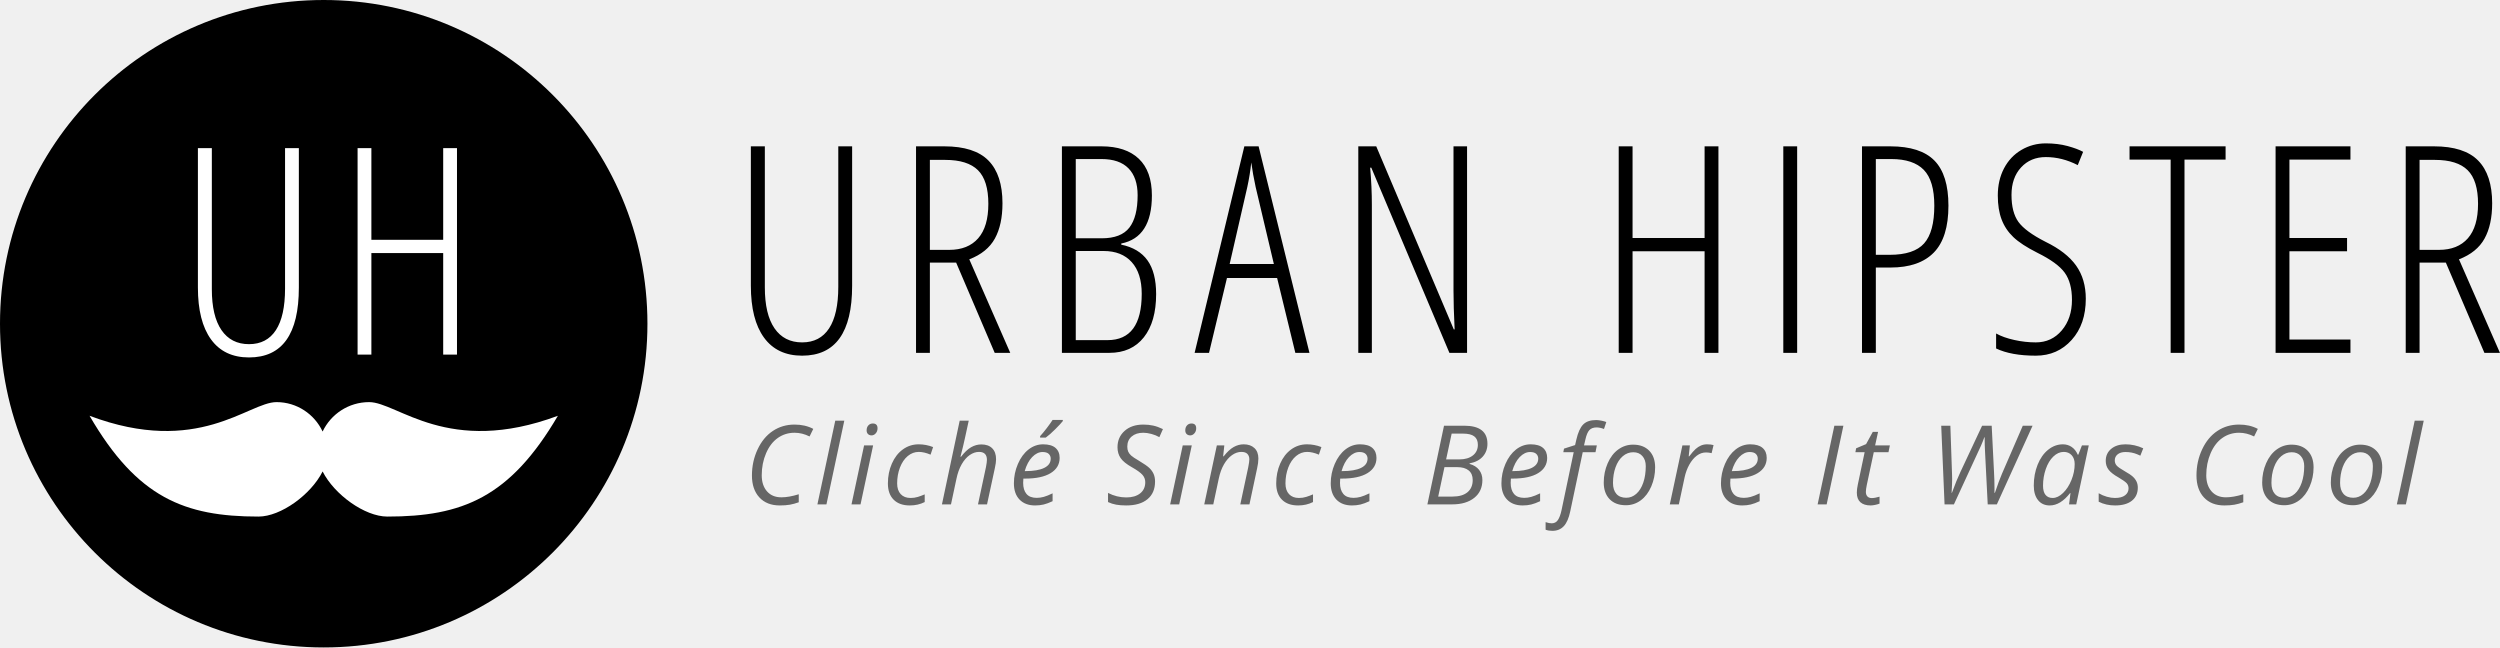
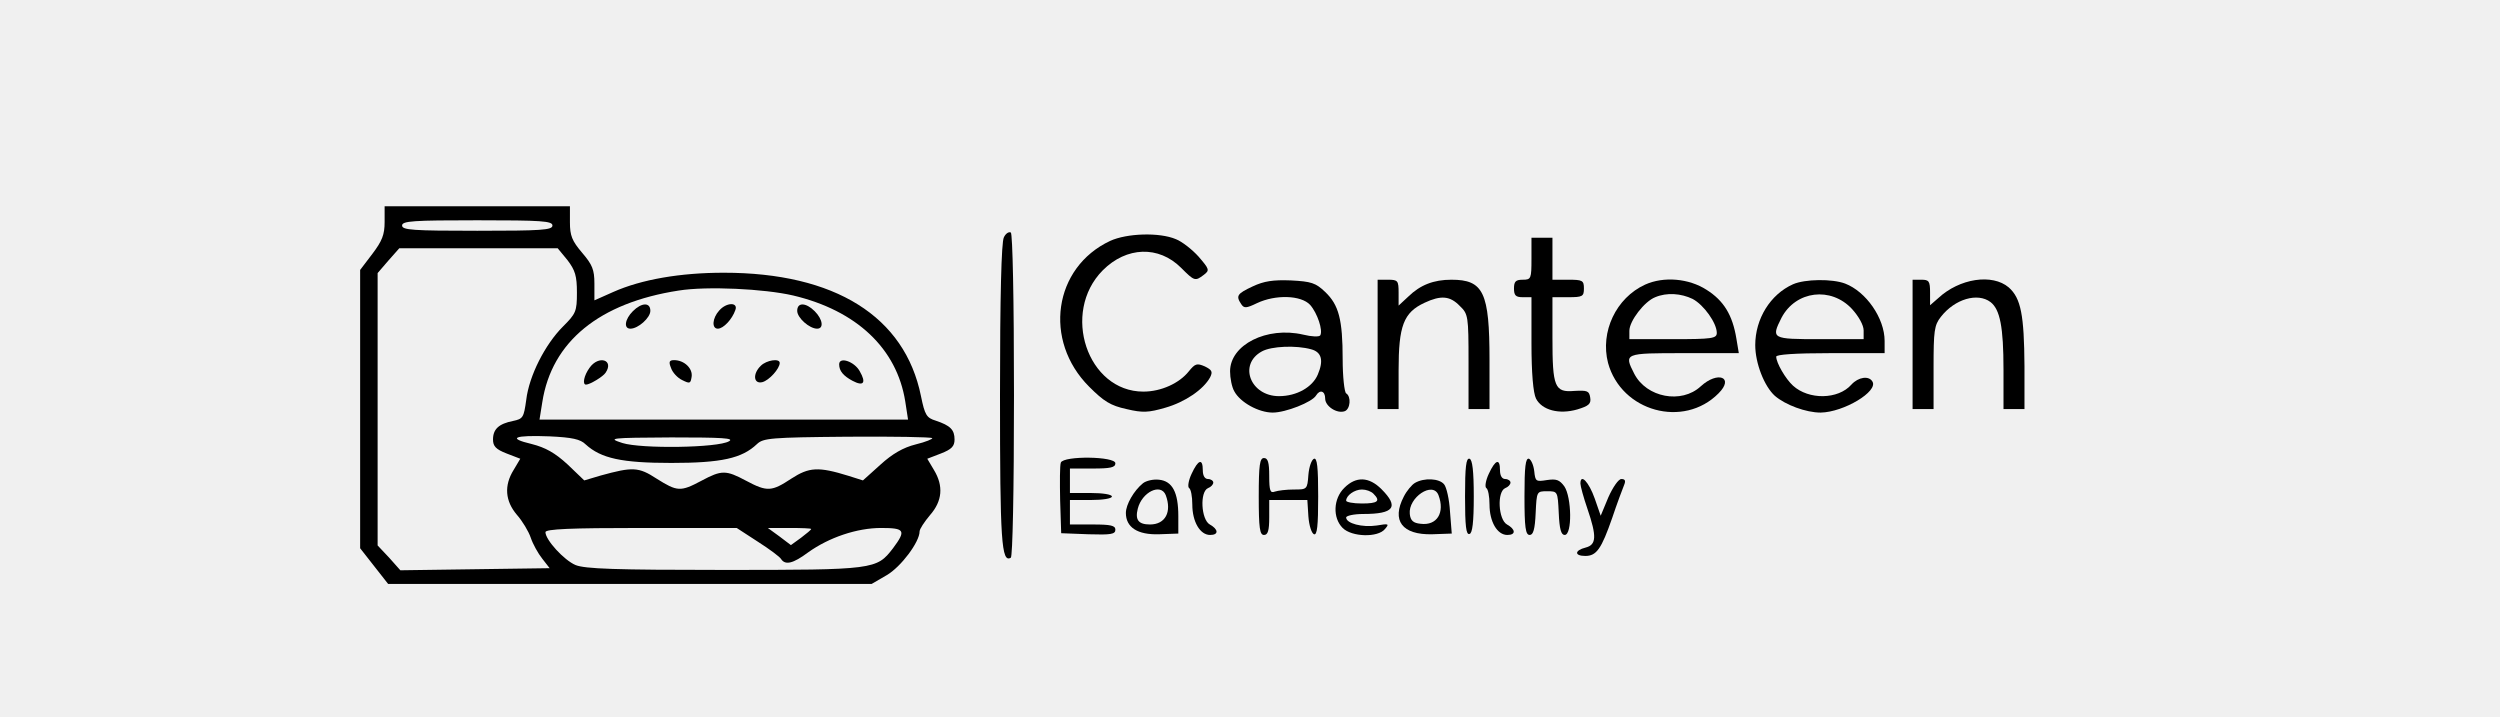
- <svg xmlns="http://www.w3.org/2000/svg" preserveAspectRatio="xMidYMid" width="362.969" height="94" viewBox="0 0 362.969 94">
-   <defs>
-     <style>
-       .cls-1, .cls-3 {
-         fill: #000;
-       }
- 
-       .cls-2 {
-         fill: #fff;
-       }
- 
-       .cls-2, .cls-3, .cls-4 {
-         fill-rule: evenodd;
-       }
- 
-       .cls-4 {
-         fill: #666;
-       }
-     </style>
-   </defs>
-   <g>
-     <circle fill="#000000" cx="47" cy="47" r="47" class="cls-1" />
-     <path fill="#ffffff" d="M64.346,51.486 L64.346,36.741 L53.920,36.741 L53.920,51.486 L51.917,51.486 L51.917,21.503 L53.920,21.503 L53.920,34.813 L64.346,34.813 L64.346,21.503 L66.349,21.503 L66.349,51.486 L64.346,51.486 ZM36.153,51.896 C33.741,51.896 31.901,51.021 30.634,49.271 C29.366,47.521 28.733,45.012 28.733,41.744 L28.733,21.503 L30.756,21.503 L30.756,41.991 C30.756,44.588 31.223,46.567 32.157,47.928 C33.090,49.288 34.422,49.968 36.153,49.968 C37.870,49.968 39.171,49.288 40.057,47.928 C40.943,46.567 41.386,44.561 41.386,41.909 L41.386,21.503 L43.390,21.503 L43.390,41.744 C43.390,48.512 40.977,51.896 36.153,51.896 Z" class="cls-2" />
-     <path fill="#ffffff" d="M56.236,75.000 C52.967,75.000 48.544,71.815 46.840,68.451 C45.152,71.815 40.770,75.000 37.532,75.000 C26.789,75.000 19.910,72.259 13.000,60.365 C28.795,66.312 36.058,58.382 40.147,58.382 C43.108,58.382 45.655,60.131 46.840,62.652 C48.036,60.131 50.607,58.382 53.596,58.382 C57.723,58.382 65.056,66.312 81.000,60.365 C74.024,72.259 67.081,75.000 56.236,75.000 Z" class="cls-2" />
-     <path fill="#000000" d="M357.013,37.652 L362.960,51.229 L360.704,51.229 L355.106,38.124 L351.291,38.124 L351.291,51.229 L349.281,51.229 L349.281,21.246 L353.383,21.246 C356.308,21.246 358.448,21.937 359.802,23.317 C361.155,24.699 361.832,26.763 361.832,29.511 C361.832,31.589 361.463,33.298 360.725,34.638 C359.986,35.978 358.749,36.983 357.013,37.652 ZM358.274,24.712 C357.269,23.714 355.687,23.215 353.527,23.215 L351.291,23.215 L351.291,36.278 L354.101,36.278 C355.919,36.278 357.320,35.718 358.305,34.597 C359.289,33.476 359.781,31.808 359.781,29.593 C359.781,27.337 359.279,25.710 358.274,24.712 ZM330.387,21.246 L341.256,21.246 L341.256,23.174 L332.397,23.174 L332.397,34.556 L340.764,34.556 L340.764,36.484 L332.397,36.484 L332.397,49.301 L341.256,49.301 L341.256,51.229 L330.387,51.229 L330.387,21.246 ZM317.161,51.229 L315.151,51.229 L315.151,23.174 L309.183,23.174 L309.183,21.246 L323.128,21.246 L323.128,23.174 L317.161,23.174 L317.161,51.229 ZM296.988,35.109 C299.011,36.094 300.491,37.246 301.428,38.565 C302.364,39.885 302.832,41.487 302.832,43.374 C302.832,45.835 302.149,47.828 300.782,49.352 C299.414,50.877 297.678,51.639 295.573,51.639 C293.180,51.639 291.259,51.290 289.810,50.593 L289.810,48.419 C290.521,48.816 291.403,49.130 292.456,49.362 C293.508,49.595 294.547,49.711 295.573,49.711 C297.104,49.711 298.362,49.130 299.346,47.968 C300.331,46.806 300.823,45.329 300.823,43.538 C300.823,41.884 300.474,40.572 299.777,39.601 C299.080,38.630 297.747,37.660 295.778,36.689 C294.233,35.909 293.077,35.154 292.312,34.422 C291.546,33.691 290.979,32.840 290.610,31.869 C290.241,30.899 290.056,29.736 290.056,28.383 C290.056,26.906 290.357,25.594 290.958,24.445 C291.560,23.297 292.401,22.405 293.481,21.769 C294.561,21.133 295.743,20.816 297.029,20.816 C298.191,20.816 299.247,20.946 300.197,21.205 C301.147,21.465 301.896,21.745 302.443,22.046 L301.664,23.974 C300.146,23.194 298.601,22.805 297.029,22.805 C295.552,22.805 294.352,23.307 293.430,24.312 C292.507,25.317 292.045,26.647 292.045,28.301 C292.045,29.983 292.380,31.288 293.050,32.218 C293.720,33.148 295.032,34.112 296.988,35.109 ZM274.480,38.842 L272.348,38.842 L272.348,51.229 L270.338,51.229 L270.338,21.246 L274.439,21.246 C277.365,21.246 279.505,21.937 280.858,23.317 C282.212,24.699 282.889,26.879 282.889,29.859 C282.889,32.949 282.181,35.219 280.766,36.668 C279.351,38.117 277.256,38.842 274.480,38.842 ZM279.310,24.661 C278.291,23.615 276.716,23.092 274.583,23.092 L272.348,23.092 L272.348,36.996 L274.357,36.996 C276.709,36.996 278.377,36.442 279.361,35.335 C280.346,34.228 280.838,32.402 280.838,29.859 C280.838,27.440 280.328,25.707 279.310,24.661 ZM258.914,21.246 L260.924,21.246 L260.924,51.229 L258.914,51.229 L258.914,21.246 ZM247.486,36.484 L237.027,36.484 L237.027,51.229 L235.017,51.229 L235.017,21.246 L237.027,21.246 L237.027,34.556 L247.486,34.556 L247.486,21.246 L249.495,21.246 L249.495,51.229 L247.486,51.229 L247.486,36.484 ZM199.094,24.343 L198.930,24.343 C199.094,26.202 199.177,27.993 199.177,29.716 L199.177,51.229 L197.208,51.229 L197.208,21.246 L199.812,21.246 L211.071,47.824 L211.194,47.824 C211.084,45.582 211.030,43.709 211.030,42.205 L211.030,21.246 L212.999,21.246 L212.999,51.229 L210.435,51.229 L199.094,24.343 ZM185.421,40.359 L178.141,40.359 L175.536,51.229 L173.444,51.229 L180.663,21.246 L182.734,21.246 L190.117,51.229 L188.066,51.229 L185.421,40.359 ZM182.304,27.152 C182.030,25.895 181.818,24.705 181.668,23.584 C181.545,24.774 181.353,25.963 181.094,27.152 L178.530,38.329 L184.949,38.329 L182.304,27.152 ZM166.605,37.806 C167.438,38.975 167.856,40.606 167.856,42.697 C167.856,45.377 167.261,47.469 166.071,48.973 C164.882,50.477 163.214,51.229 161.068,51.229 L154.177,51.229 L154.177,21.246 L159.919,21.246 C162.270,21.246 164.079,21.848 165.343,23.051 C166.608,24.254 167.240,26.032 167.240,28.383 C167.240,32.443 165.757,34.768 162.790,35.356 L162.790,35.520 C164.499,35.875 165.771,36.637 166.605,37.806 ZM163.969,33.048 C164.769,32.016 165.169,30.447 165.169,28.342 C165.169,26.647 164.728,25.348 163.846,24.445 C162.965,23.543 161.655,23.092 159.919,23.092 L156.187,23.092 L156.187,34.597 L159.960,34.597 C161.833,34.597 163.170,34.081 163.969,33.048 ZM160.227,36.442 L156.187,36.442 L156.187,49.383 L160.801,49.383 C164.109,49.383 165.764,47.141 165.764,42.656 C165.764,40.660 165.278,39.126 164.308,38.052 C163.337,36.979 161.977,36.442 160.227,36.442 ZM144.419,51.229 L138.820,38.124 L135.006,38.124 L135.006,51.229 L132.996,51.229 L132.996,21.246 L137.098,21.246 C140.023,21.246 142.163,21.937 143.517,23.317 C144.870,24.699 145.547,26.763 145.547,29.511 C145.547,31.589 145.178,33.298 144.440,34.638 C143.701,35.978 142.464,36.983 140.728,37.652 L146.675,51.229 L144.419,51.229 ZM142.020,34.597 C143.004,33.476 143.496,31.808 143.496,29.593 C143.496,27.337 142.994,25.710 141.989,24.712 C140.984,23.714 139.401,23.215 137.241,23.215 L135.006,23.215 L135.006,36.278 L137.815,36.278 C139.634,36.278 141.035,35.718 142.020,34.597 ZM116.459,51.639 C114.039,51.639 112.193,50.764 110.922,49.014 C109.650,47.264 109.015,44.755 109.015,41.487 L109.015,21.246 L111.045,21.246 L111.045,41.734 C111.045,44.331 111.513,46.310 112.450,47.671 C113.386,49.031 114.723,49.711 116.459,49.711 C118.182,49.711 119.487,49.031 120.376,47.671 C121.265,46.310 121.709,44.304 121.709,41.651 L121.709,21.246 L123.719,21.246 L123.719,41.487 C123.719,48.255 121.299,51.639 116.459,51.639 Z" class="cls-3" />
-     <path fill="#666666" d="M349.305,73.229 L347.992,73.229 L350.586,61.072 L351.898,61.072 L349.305,73.229 ZM343.783,72.643 C343.142,73.117 342.418,73.354 341.611,73.354 C340.611,73.354 339.827,73.059 339.259,72.471 C338.692,71.882 338.408,71.078 338.408,70.057 C338.408,69.067 338.598,68.136 338.978,67.264 C339.358,66.391 339.871,65.722 340.517,65.256 C341.163,64.790 341.879,64.557 342.666,64.557 C343.655,64.557 344.436,64.850 345.009,65.436 C345.582,66.022 345.869,66.828 345.869,67.854 C345.869,68.833 345.681,69.757 345.306,70.627 C344.931,71.497 344.423,72.169 343.783,72.643 ZM344.021,66.217 C343.696,65.845 343.254,65.658 342.697,65.658 C342.129,65.658 341.620,65.851 341.170,66.236 C340.719,66.622 340.370,67.157 340.123,67.842 C339.875,68.527 339.752,69.289 339.752,70.127 C339.752,70.809 339.917,71.337 340.248,71.709 C340.578,72.082 341.054,72.268 341.673,72.268 C342.215,72.268 342.702,72.078 343.134,71.697 C343.567,71.317 343.904,70.777 344.146,70.076 C344.388,69.376 344.509,68.575 344.509,67.674 C344.509,67.075 344.347,66.589 344.021,66.217 ZM333.816,72.643 C333.175,73.117 332.451,73.354 331.644,73.354 C330.644,73.354 329.860,73.059 329.292,72.471 C328.725,71.882 328.441,71.078 328.441,70.057 C328.441,69.067 328.631,68.136 329.011,67.264 C329.391,66.391 329.904,65.722 330.550,65.256 C331.196,64.790 331.912,64.557 332.699,64.557 C333.688,64.557 334.469,64.850 335.042,65.436 C335.615,66.022 335.902,66.828 335.902,67.854 C335.902,68.833 335.714,69.757 335.339,70.627 C334.964,71.497 334.457,72.169 333.816,72.643 ZM334.054,66.217 C333.729,65.845 333.287,65.658 332.730,65.658 C332.162,65.658 331.653,65.851 331.203,66.236 C330.752,66.622 330.403,67.157 330.156,67.842 C329.908,68.527 329.785,69.289 329.785,70.127 C329.785,70.809 329.950,71.337 330.281,71.709 C330.611,72.082 331.087,72.268 331.707,72.268 C332.248,72.268 332.735,72.078 333.167,71.697 C333.600,71.317 333.937,70.777 334.179,70.076 C334.421,69.376 334.542,68.575 334.542,67.674 C334.542,67.075 334.380,66.589 334.054,66.217 ZM325.088,62.830 C324.182,62.830 323.371,63.083 322.654,63.588 C321.938,64.093 321.371,64.834 320.951,65.811 C320.532,66.787 320.322,67.851 320.322,69.002 C320.322,69.976 320.576,70.753 321.084,71.334 C321.592,71.915 322.291,72.205 323.182,72.205 C323.906,72.205 324.744,72.057 325.697,71.760 L325.697,72.924 C325.249,73.085 324.822,73.203 324.416,73.275 C324.010,73.348 323.520,73.385 322.947,73.385 C321.687,73.385 320.697,72.996 319.979,72.217 C319.260,71.438 318.901,70.377 318.901,69.033 C318.901,67.674 319.175,66.410 319.725,65.240 C320.274,64.071 321.013,63.179 321.940,62.565 C322.867,61.950 323.916,61.643 325.088,61.643 C326.114,61.643 327.020,61.851 327.807,62.268 L327.268,63.369 C326.549,63.010 325.822,62.830 325.088,62.830 ZM310.313,65.963 C309.787,65.739 309.214,65.627 308.594,65.627 C308.110,65.627 307.729,65.740 307.453,65.967 C307.177,66.193 307.039,66.486 307.039,66.846 C307.039,67.138 307.132,67.388 307.317,67.596 C307.502,67.804 307.883,68.072 308.461,68.400 C309.018,68.713 309.418,68.981 309.660,69.205 C309.903,69.429 310.084,69.670 310.203,69.928 C310.323,70.186 310.383,70.476 310.383,70.799 C310.383,71.611 310.095,72.246 309.520,72.701 C308.944,73.157 308.133,73.385 307.086,73.385 C306.206,73.385 305.412,73.205 304.703,72.846 L304.703,71.611 C305.068,71.830 305.461,71.999 305.883,72.119 C306.305,72.239 306.696,72.299 307.055,72.299 C307.711,72.299 308.206,72.169 308.539,71.908 C308.873,71.648 309.039,71.315 309.039,70.908 C309.039,70.611 308.948,70.361 308.766,70.158 C308.584,69.955 308.190,69.677 307.586,69.322 C306.909,68.942 306.430,68.570 306.149,68.205 C305.867,67.841 305.727,67.408 305.727,66.908 C305.727,66.190 305.990,65.610 306.516,65.170 C307.042,64.730 307.735,64.510 308.594,64.510 C309.485,64.510 310.344,64.703 311.172,65.088 L310.750,66.158 L310.313,65.963 ZM300.404,73.229 L300.608,71.596 L300.545,71.596 C299.613,72.789 298.631,73.385 297.600,73.385 C296.876,73.385 296.308,73.127 295.897,72.611 C295.485,72.096 295.279,71.390 295.279,70.494 C295.279,69.411 295.464,68.406 295.834,67.479 C296.204,66.552 296.714,65.825 297.365,65.299 C298.016,64.773 298.730,64.510 299.506,64.510 C299.985,64.510 300.412,64.639 300.787,64.897 C301.162,65.154 301.454,65.525 301.662,66.010 L301.748,66.010 L302.272,64.666 L303.264,64.666 L301.444,73.229 L300.404,73.229 ZM300.779,66.088 C300.488,65.770 300.105,65.611 299.631,65.611 C299.089,65.611 298.585,65.835 298.119,66.283 C297.653,66.731 297.287,67.338 297.022,68.104 C296.756,68.869 296.623,69.677 296.623,70.525 C296.623,71.119 296.746,71.563 296.990,71.858 C297.235,72.152 297.579,72.299 298.022,72.299 C298.527,72.299 299.029,72.058 299.529,71.576 C300.029,71.095 300.436,70.467 300.748,69.693 C301.061,68.920 301.217,68.145 301.217,67.369 C301.217,66.833 301.071,66.406 300.779,66.088 ZM288.591,73.229 L288.208,65.690 C288.166,64.981 288.146,64.247 288.146,63.486 L288.099,63.486 C287.968,63.861 287.810,64.264 287.622,64.693 C287.435,65.123 286.122,67.968 283.685,73.229 L282.325,73.229 L281.841,61.807 L283.169,61.807 L283.411,68.846 L283.427,69.533 C283.427,70.044 283.401,70.716 283.349,71.549 L283.396,71.549 C283.859,70.283 284.265,69.286 284.614,68.557 L287.778,61.807 L289.169,61.807 L289.505,68.525 C289.552,69.322 289.575,70.114 289.575,70.900 L289.567,71.549 L289.638,71.549 C290.028,70.382 290.369,69.460 290.661,68.783 L293.685,61.807 L295.106,61.807 L289.919,73.229 L288.591,73.229 ZM274.183,65.658 L272.050,65.658 L271.042,70.377 C270.948,70.830 270.901,71.174 270.901,71.408 C270.901,71.700 270.977,71.924 271.128,72.080 C271.279,72.236 271.490,72.315 271.761,72.315 C272.047,72.315 272.422,72.247 272.886,72.111 L272.886,73.119 C272.709,73.192 272.490,73.255 272.230,73.307 C271.969,73.359 271.761,73.385 271.605,73.385 C270.953,73.385 270.455,73.230 270.108,72.920 C269.762,72.610 269.589,72.148 269.589,71.533 C269.589,71.190 269.636,70.799 269.730,70.361 L270.722,65.658 L269.378,65.658 L269.487,65.088 L270.933,64.479 L271.909,62.697 L272.675,62.697 L272.245,64.666 L274.386,64.666 L274.183,65.658 ZM263.896,73.229 L266.326,61.807 L267.639,61.807 L265.209,73.229 L263.896,73.229 ZM251.496,69.486 L251.238,69.486 L251.207,70.111 C251.207,70.794 251.367,71.326 251.687,71.709 C252.008,72.092 252.504,72.283 253.176,72.283 C253.504,72.283 253.841,72.236 254.187,72.143 C254.534,72.049 254.965,71.877 255.480,71.627 L255.480,72.768 C254.991,72.997 254.559,73.157 254.184,73.248 C253.809,73.339 253.395,73.385 252.941,73.385 C251.983,73.385 251.230,73.101 250.684,72.533 C250.137,71.966 249.863,71.179 249.863,70.174 C249.863,69.195 250.057,68.256 250.445,67.358 C250.833,66.459 251.348,65.760 251.988,65.260 C252.629,64.760 253.335,64.510 254.105,64.510 C254.902,64.510 255.501,64.683 255.902,65.029 C256.303,65.376 256.504,65.859 256.504,66.479 C256.504,67.416 256.072,68.152 255.207,68.686 C254.342,69.220 253.105,69.486 251.496,69.486 ZM254.922,65.900 C254.732,65.718 254.434,65.627 254.027,65.627 C253.491,65.627 252.987,65.872 252.516,66.361 C252.044,66.851 251.684,67.531 251.434,68.400 L251.527,68.400 C252.715,68.400 253.625,68.246 254.258,67.936 C254.891,67.626 255.207,67.177 255.207,66.588 C255.207,66.312 255.112,66.083 254.922,65.900 ZM247.685,65.690 C247.211,65.690 246.767,65.846 246.353,66.158 C245.939,66.471 245.577,66.904 245.267,67.459 C244.958,68.014 244.730,68.630 244.584,69.307 L243.748,73.229 L242.435,73.229 L244.264,64.666 L245.350,64.666 L245.178,66.252 L245.256,66.252 C245.631,65.757 245.941,65.402 246.185,65.186 C246.430,64.970 246.687,64.803 246.955,64.686 C247.223,64.568 247.521,64.510 247.850,64.510 C248.209,64.510 248.521,64.546 248.787,64.619 L248.506,65.791 C248.230,65.723 247.956,65.690 247.685,65.690 ZM238.219,72.643 C237.578,73.117 236.854,73.354 236.047,73.354 C235.047,73.354 234.263,73.059 233.695,72.471 C233.127,71.882 232.844,71.078 232.844,70.057 C232.844,69.067 233.034,68.136 233.414,67.264 C233.794,66.391 234.307,65.722 234.953,65.256 C235.599,64.790 236.315,64.557 237.101,64.557 C238.091,64.557 238.872,64.850 239.445,65.436 C240.018,66.022 240.305,66.828 240.305,67.854 C240.305,68.833 240.117,69.757 239.742,70.627 C239.367,71.497 238.859,72.169 238.219,72.643 ZM238.457,66.217 C238.131,65.845 237.690,65.658 237.133,65.658 C236.565,65.658 236.056,65.851 235.605,66.236 C235.155,66.622 234.806,67.157 234.558,67.842 C234.311,68.527 234.187,69.289 234.187,70.127 C234.187,70.809 234.353,71.337 234.683,71.709 C235.014,72.082 235.489,72.268 236.109,72.268 C236.651,72.268 237.138,72.078 237.570,71.697 C238.002,71.317 238.340,70.777 238.582,70.076 C238.824,69.376 238.945,68.575 238.945,67.674 C238.945,67.075 238.782,66.589 238.457,66.217 ZM231.809,62.057 C231.356,62.057 231.008,62.183 230.766,62.436 C230.524,62.688 230.327,63.150 230.176,63.822 L229.981,64.666 L231.840,64.666 L231.645,65.658 L229.793,65.658 L227.981,74.236 C227.778,75.221 227.465,75.940 227.043,76.393 C226.621,76.846 226.067,77.072 225.379,77.072 C225.020,77.072 224.694,77.018 224.403,76.908 L224.403,75.807 C224.736,75.921 225.028,75.979 225.278,75.979 C225.674,75.979 225.978,75.817 226.192,75.494 C226.405,75.171 226.577,74.710 226.707,74.111 L228.481,65.658 L226.973,65.658 L227.075,65.135 L228.684,64.619 L228.864,63.838 C229.103,62.796 229.435,62.061 229.860,61.631 C230.284,61.201 230.913,60.986 231.746,60.986 C231.955,60.986 232.210,61.016 232.512,61.076 C232.814,61.136 233.048,61.203 233.215,61.275 L232.879,62.283 C232.483,62.132 232.127,62.057 231.809,62.057 ZM219.621,69.486 L219.363,69.486 L219.332,70.111 C219.332,70.794 219.492,71.326 219.813,71.709 C220.133,72.092 220.629,72.283 221.301,72.283 C221.629,72.283 221.966,72.236 222.313,72.143 C222.659,72.049 223.090,71.877 223.606,71.627 L223.606,72.768 C223.116,72.997 222.684,73.157 222.309,73.248 C221.934,73.339 221.520,73.385 221.066,73.385 C220.108,73.385 219.356,73.101 218.809,72.533 C218.262,71.966 217.988,71.179 217.988,70.174 C217.988,69.195 218.182,68.256 218.570,67.358 C218.958,66.459 219.473,65.760 220.113,65.260 C220.754,64.760 221.460,64.510 222.231,64.510 C223.027,64.510 223.626,64.683 224.027,65.029 C224.428,65.376 224.629,65.859 224.629,66.479 C224.629,67.416 224.197,68.152 223.332,68.686 C222.467,69.220 221.231,69.486 219.621,69.486 ZM223.047,65.900 C222.857,65.718 222.559,65.627 222.152,65.627 C221.616,65.627 221.112,65.872 220.641,66.361 C220.169,66.851 219.809,67.531 219.559,68.400 L219.652,68.400 C220.840,68.400 221.750,68.246 222.383,67.936 C223.016,67.626 223.332,67.177 223.332,66.588 C223.332,66.312 223.237,66.083 223.047,65.900 ZM213.364,67.275 L213.364,67.354 C213.963,67.520 214.423,67.808 214.743,68.217 C215.064,68.626 215.224,69.117 215.224,69.690 C215.224,70.794 214.828,71.660 214.036,72.287 C213.245,72.915 212.185,73.229 210.857,73.229 L207.239,73.229 L209.654,61.807 L212.583,61.807 C214.833,61.807 215.958,62.682 215.958,64.432 C215.958,65.166 215.732,65.786 215.279,66.291 C214.825,66.796 214.187,67.124 213.364,67.275 ZM208.810,72.096 L210.888,72.096 C211.831,72.096 212.555,71.886 213.060,71.467 C213.565,71.048 213.818,70.455 213.818,69.690 C213.818,69.085 213.624,68.623 213.236,68.303 C212.848,67.983 212.289,67.822 211.560,67.822 L209.716,67.822 L208.810,72.096 ZM214.048,63.358 C213.702,63.089 213.156,62.955 212.411,62.955 L210.763,62.955 L209.958,66.697 L211.896,66.697 C212.708,66.697 213.357,66.507 213.841,66.127 C214.325,65.747 214.568,65.229 214.568,64.572 C214.568,64.031 214.394,63.626 214.048,63.358 ZM194.839,69.486 L194.581,69.486 L194.550,70.111 C194.550,70.794 194.710,71.326 195.031,71.709 C195.351,72.092 195.847,72.283 196.519,72.283 C196.847,72.283 197.184,72.236 197.531,72.143 C197.877,72.049 198.308,71.877 198.824,71.627 L198.824,72.768 C198.334,72.997 197.902,73.157 197.527,73.248 C197.152,73.339 196.738,73.385 196.284,73.385 C195.326,73.385 194.574,73.101 194.027,72.533 C193.480,71.966 193.206,71.179 193.206,70.174 C193.206,69.195 193.400,68.256 193.788,67.358 C194.176,66.459 194.691,65.760 195.331,65.260 C195.972,64.760 196.678,64.510 197.449,64.510 C198.245,64.510 198.844,64.683 199.245,65.029 C199.646,65.376 199.847,65.859 199.847,66.479 C199.847,67.416 199.415,68.152 198.550,68.686 C197.685,69.220 196.449,69.486 194.839,69.486 ZM198.265,65.900 C198.075,65.718 197.777,65.627 197.370,65.627 C196.834,65.627 196.330,65.872 195.859,66.361 C195.387,66.851 195.027,67.531 194.777,68.400 L194.870,68.400 C196.058,68.400 196.968,68.246 197.601,67.936 C198.234,67.626 198.550,67.177 198.550,66.588 C198.550,66.312 198.455,66.083 198.265,65.900 ZM189.774,65.611 C189.191,65.611 188.658,65.811 188.176,66.209 C187.695,66.608 187.317,67.162 187.044,67.873 C186.770,68.584 186.633,69.356 186.633,70.190 C186.633,70.856 186.806,71.374 187.153,71.744 C187.499,72.114 187.977,72.299 188.587,72.299 C188.962,72.299 189.316,72.247 189.649,72.143 C189.982,72.039 190.310,71.916 190.633,71.775 L190.633,72.893 C189.988,73.221 189.269,73.385 188.477,73.385 C187.467,73.385 186.683,73.106 186.126,72.549 C185.568,71.992 185.290,71.205 185.290,70.190 C185.290,69.148 185.482,68.187 185.868,67.307 C186.253,66.427 186.786,65.740 187.465,65.248 C188.145,64.756 188.909,64.510 189.758,64.510 C190.472,64.510 191.170,64.643 191.852,64.908 L191.485,66.010 C190.860,65.744 190.290,65.611 189.774,65.611 ZM181.404,73.229 L180.076,73.229 L181.232,67.822 C181.337,67.281 181.389,66.906 181.389,66.697 C181.389,66.369 181.296,66.106 181.111,65.908 C180.926,65.710 180.631,65.611 180.225,65.611 C179.761,65.611 179.309,65.768 178.869,66.080 C178.429,66.393 178.041,66.838 177.705,67.416 C177.369,67.994 177.115,68.695 176.943,69.518 L176.154,73.229 L174.842,73.229 L176.670,64.666 L177.756,64.666 L177.584,66.252 L177.662,66.252 C178.162,65.617 178.645,65.167 179.111,64.904 C179.577,64.641 180.061,64.510 180.561,64.510 C181.222,64.510 181.744,64.691 182.127,65.053 C182.510,65.415 182.701,65.921 182.701,66.572 C182.701,66.984 182.641,67.453 182.521,67.979 L181.404,73.229 ZM172.805,63.213 C172.597,63.213 172.425,63.149 172.290,63.022 C172.154,62.894 172.087,62.713 172.087,62.479 C172.087,62.187 172.170,61.949 172.337,61.764 C172.503,61.579 172.719,61.486 172.985,61.486 C173.443,61.486 173.673,61.721 173.673,62.190 C173.673,62.476 173.585,62.718 173.411,62.916 C173.236,63.114 173.034,63.213 172.805,63.213 ZM171.204,73.229 L169.891,73.229 L171.719,64.666 L173.032,64.666 L171.204,73.229 ZM167.169,63.002 C166.742,62.888 166.348,62.830 165.989,62.830 C165.291,62.830 164.730,63.011 164.305,63.373 C163.881,63.735 163.669,64.226 163.669,64.846 C163.669,65.127 163.713,65.368 163.801,65.568 C163.890,65.769 164.031,65.958 164.223,66.135 C164.416,66.312 164.786,66.559 165.333,66.877 C166.098,67.335 166.615,67.695 166.884,67.955 C167.152,68.216 167.355,68.503 167.493,68.818 C167.631,69.134 167.700,69.499 167.700,69.916 C167.700,71.015 167.334,71.868 166.602,72.475 C165.870,73.082 164.841,73.385 163.512,73.385 C162.960,73.385 162.475,73.347 162.055,73.272 C161.636,73.196 161.242,73.070 160.872,72.893 L160.872,71.565 C161.716,72.002 162.601,72.221 163.528,72.221 C164.372,72.221 165.041,72.024 165.536,71.631 C166.031,71.238 166.278,70.697 166.278,70.010 C166.278,69.604 166.141,69.246 165.868,68.936 C165.594,68.626 165.085,68.260 164.341,67.838 C163.554,67.395 163.009,66.953 162.704,66.510 C162.399,66.067 162.247,65.544 162.247,64.940 C162.247,63.966 162.591,63.173 163.278,62.561 C163.966,61.949 164.869,61.643 165.989,61.643 C166.505,61.643 166.985,61.692 167.430,61.791 C167.876,61.890 168.346,62.059 168.841,62.299 L168.325,63.471 C167.981,63.273 167.596,63.117 167.169,63.002 ZM151.831,63.533 L151.011,63.533 L151.011,63.322 C151.302,63.010 151.629,62.615 151.991,62.139 C152.353,61.662 152.630,61.273 152.823,60.971 L154.307,60.971 L154.307,61.135 C154.109,61.390 153.745,61.783 153.214,62.315 C152.682,62.846 152.222,63.252 151.831,63.533 ZM151.448,64.510 C152.245,64.510 152.844,64.683 153.245,65.029 C153.646,65.376 153.847,65.859 153.847,66.479 C153.847,67.416 153.414,68.152 152.550,68.686 C151.685,69.220 150.448,69.486 148.839,69.486 L148.581,69.486 L148.550,70.111 C148.550,70.794 148.710,71.326 149.030,71.709 C149.350,72.092 149.847,72.283 150.518,72.283 C150.847,72.283 151.184,72.236 151.530,72.143 C151.876,72.049 152.307,71.877 152.823,71.627 L152.823,72.768 C152.333,72.997 151.901,73.157 151.526,73.248 C151.151,73.339 150.737,73.385 150.284,73.385 C149.326,73.385 148.573,73.101 148.026,72.533 C147.479,71.966 147.206,71.179 147.206,70.174 C147.206,69.195 147.400,68.256 147.788,67.358 C148.176,66.459 148.690,65.760 149.331,65.260 C149.972,64.760 150.677,64.510 151.448,64.510 ZM148.776,68.400 L148.870,68.400 C150.057,68.400 150.968,68.246 151.600,67.936 C152.233,67.626 152.550,67.177 152.550,66.588 C152.550,66.312 152.455,66.083 152.264,65.900 C152.074,65.718 151.776,65.627 151.370,65.627 C150.833,65.627 150.330,65.872 149.858,66.361 C149.387,66.851 149.026,67.531 148.776,68.400 ZM143.305,73.229 L141.992,73.229 L143.149,67.822 C143.242,67.333 143.289,66.981 143.289,66.768 C143.289,65.997 142.906,65.611 142.141,65.611 C141.677,65.611 141.225,65.765 140.785,66.072 C140.345,66.380 139.957,66.826 139.621,67.412 C139.285,67.998 139.031,68.705 138.860,69.533 L138.071,73.229 L136.758,73.229 L139.336,61.072 L140.649,61.072 C140.555,61.499 140.465,61.914 140.379,62.315 C140.293,62.716 140.205,63.123 140.113,63.537 C140.022,63.951 139.923,64.385 139.817,64.838 C139.710,65.291 139.586,65.783 139.446,66.315 L139.531,66.315 C140.021,65.674 140.504,65.216 140.981,64.940 C141.457,64.664 141.956,64.525 142.477,64.525 C143.159,64.525 143.686,64.713 144.059,65.088 C144.431,65.463 144.617,65.994 144.617,66.682 C144.617,67.005 144.557,67.437 144.438,67.979 C144.235,68.984 143.857,70.734 143.305,73.229 ZM133.395,65.611 C132.812,65.611 132.279,65.811 131.797,66.209 C131.316,66.608 130.938,67.162 130.665,67.873 C130.391,68.584 130.255,69.356 130.255,70.190 C130.255,70.856 130.428,71.374 130.774,71.744 C131.120,72.114 131.598,72.299 132.208,72.299 C132.583,72.299 132.937,72.247 133.270,72.143 C133.603,72.039 133.932,71.916 134.255,71.775 L134.255,72.893 C133.609,73.221 132.890,73.385 132.098,73.385 C131.088,73.385 130.304,73.106 129.747,72.549 C129.189,71.992 128.911,71.205 128.911,70.190 C128.911,69.148 129.103,68.187 129.489,67.307 C129.874,66.427 130.407,65.740 131.087,65.248 C131.766,64.756 132.531,64.510 133.380,64.510 C134.093,64.510 134.791,64.643 135.473,64.908 L135.106,66.010 C134.481,65.744 133.911,65.611 133.395,65.611 ZM126.541,63.213 C126.332,63.213 126.161,63.149 126.025,63.022 C125.890,62.894 125.822,62.713 125.822,62.479 C125.822,62.187 125.905,61.949 126.072,61.764 C126.239,61.579 126.455,61.486 126.721,61.486 C127.179,61.486 127.408,61.721 127.408,62.190 C127.408,62.476 127.321,62.718 127.146,62.916 C126.972,63.114 126.770,63.213 126.541,63.213 ZM124.939,73.229 L123.627,73.229 L125.455,64.666 L126.767,64.666 L124.939,73.229 ZM118.677,73.229 L121.270,61.072 L122.583,61.072 L119.989,73.229 L118.677,73.229 ZM115.359,62.830 C114.453,62.830 113.642,63.083 112.926,63.588 C112.210,64.093 111.642,64.834 111.223,65.811 C110.803,66.787 110.594,67.851 110.594,69.002 C110.594,69.976 110.848,70.753 111.355,71.334 C111.863,71.915 112.563,72.205 113.453,72.205 C114.177,72.205 115.016,72.057 115.969,71.760 L115.969,72.924 C115.521,73.085 115.094,73.203 114.687,73.275 C114.281,73.348 113.792,73.385 113.219,73.385 C111.958,73.385 110.969,72.996 110.250,72.217 C109.531,71.438 109.172,70.377 109.172,69.033 C109.172,67.674 109.447,66.410 109.996,65.240 C110.546,64.071 111.284,63.179 112.211,62.565 C113.138,61.950 114.187,61.643 115.359,61.643 C116.385,61.643 117.292,61.851 118.078,62.268 L117.539,63.369 C116.820,63.010 116.094,62.830 115.359,62.830 Z" class="cls-4" />
+ <svg xmlns="http://www.w3.org/2000/svg" version="1.0" width="715pt" height="205pt" viewBox="0 0 715 205" preserveAspectRatio="xMidYMid meet">
+   <g transform="translate(0,205) scale(0.1,-0.1)" fill="#000000" stroke="none">
+     <path d="M1100 1415 c0 -36 -7 -54 -35 -91 l-35 -46 0 -398 0 -398 40 -51 40 -51 692 0 691 0 43 25 c41 24 94 95 94 125 0 7 14 28 30 47 35 40 39 83 11 129 l-19 32 39 15 c31 12 39 21 39 40 0 28 -12 40 -54 54 -26 8 -31 16 -42 70 -46 228 -246 353 -564 353 -124 0 -235 -19 -316 -55 l-54 -24 0 48 c0 40 -6 54 -35 88 -29 34 -35 49 -35 87 l0 46 -265 0 -265 0 0 -45z m480 -10 c0 -13 -31 -15 -215 -15 -184 0 -215 2 -215 15 0 13 31 15 215 15 184 0 215 -2 215 -15z m43 -99 c22 -29 27 -45 27 -93 0 -54 -3 -60 -40 -97 -51 -51 -97 -141 -105 -210 -7 -50 -9 -54 -38 -60 -40 -8 -57 -23 -57 -53 0 -19 8 -28 39 -40 l39 -15 -19 -32 c-28 -45 -24 -89 9 -128 16 -18 34 -48 40 -66 6 -18 21 -45 33 -60 l21 -27 -214 -3 -213 -3 -32 36 -33 35 0 390 0 389 31 36 31 35 227 0 226 0 28 -34z m645 -101 c182 -43 297 -152 321 -303 l8 -52 -527 0 -527 0 8 50 c27 173 163 284 390 319 81 13 245 5 327 -14z m-593 -426 c44 -40 103 -53 245 -53 143 0 202 13 245 54 18 17 39 19 258 21 131 1 240 -1 243 -4 3 -2 -18 -11 -47 -18 -36 -9 -67 -27 -101 -58 l-50 -45 -41 13 c-87 27 -113 25 -164 -8 -56 -37 -69 -38 -129 -6 -58 31 -70 31 -128 0 -60 -32 -69 -31 -128 6 -52 34 -69 34 -160 9 l-47 -14 -48 46 c-36 33 -63 48 -102 58 -72 17 -51 26 51 22 64 -3 88 -8 103 -23z m410 9 c-32 -19 -251 -22 -305 -5 -43 14 -37 15 140 16 146 0 181 -2 165 -11z m82 -287 c33 -21 64 -44 67 -50 12 -18 34 -13 77 19 60 43 140 70 209 70 68 0 72 -7 34 -58 -47 -61 -52 -62 -484 -62 -311 0 -397 3 -424 14 -33 14 -86 72 -86 94 0 9 73 12 273 12 l274 0 60 -39z m153 36 c0 -2 -13 -13 -29 -25 l-29 -21 -33 25 -33 24 62 0 c34 0 62 -1 62 -3z" />
+     <path d="M1810 1160 c-23 -23 -27 -50 -7 -50 22 0 57 31 57 51 0 25 -25 24 -50 -1z" />
+     <path d="M2057 1162 c-20 -22 -22 -52 -4 -52 16 0 41 27 50 53 9 23 -25 23 -46 -1z" />
+     <path d="M2280 1161 c0 -20 35 -51 57 -51 20 0 16 27 -7 50 -25 25 -50 26 -50 1z" />
+     <path d="M1686 998 c-16 -22 -21 -48 -10 -48 11 0 49 23 56 34 25 37 -20 51 -46 14z" />
+     <path d="M1919 998 c4 -13 19 -29 32 -35 22 -11 24 -10 27 9 4 24 -21 48 -50 48 -14 0 -16 -5 -9 -22z" />
+     <path d="M2176 1004 c-24 -23 -21 -53 4 -47 20 5 50 39 50 55 0 14 -38 8 -54 -8z" />
+     <path d="M2400 1008 c0 -19 12 -33 38 -47 32 -17 40 -6 21 27 -15 28 -59 43 -59 20z" />
+     <path d="M2871 1371 c-7 -13 -11 -169 -11 -451 0 -418 4 -481 31 -465 5 4 9 186 9 465 0 279 -4 461 -9 465 -6 3 -15 -3 -20 -14z" />
+     <path d="M3175 1361 c-162 -76 -192 -285 -60 -417 42 -42 61 -54 107 -64 46 -11 63 -10 111 4 56 16 109 52 128 87 8 16 5 21 -15 31 -23 10 -28 8 -46 -14 -27 -34 -79 -58 -130 -58 -160 0 -236 226 -116 347 68 68 160 71 224 7 38 -38 40 -39 65 -20 17 13 16 16 -15 52 -18 20 -47 43 -65 50 -47 20 -140 17 -188 -5z" />
+     <path d="M4380 1310 c0 -57 -1 -60 -25 -60 -20 0 -25 -5 -25 -25 0 -20 5 -25 25 -25 l25 0 0 -132 c0 -86 5 -142 13 -158 17 -33 66 -46 118 -31 33 10 40 16 37 34 -3 19 -8 21 -45 19 -57 -5 -63 11 -63 152 l0 116 45 0 c41 0 45 2 45 25 0 23 -4 25 -45 25 l-45 0 0 60 0 60 -30 0 -30 0 0 -60z" />
+     <path d="M3583 1231 c-45 -21 -49 -27 -33 -51 8 -12 14 -12 45 3 53 25 126 23 152 -5 21 -24 37 -73 29 -87 -3 -5 -25 -4 -49 2 -104 24 -209 -29 -209 -105 0 -19 5 -45 12 -57 17 -32 70 -61 110 -61 37 0 113 30 124 49 11 18 26 13 26 -9 0 -22 34 -44 56 -36 16 6 19 42 4 51 -5 3 -10 48 -10 98 0 113 -11 155 -50 192 -27 26 -40 30 -98 33 -51 2 -77 -2 -109 -17z m167 -180 c30 -8 36 -32 19 -72 -15 -36 -60 -62 -111 -62 -82 0 -117 91 -49 128 27 15 98 18 141 6z" />
+     <path d="M3940 1065 l0 -185 30 0 30 0 0 111 c0 127 14 165 74 193 47 22 73 20 101 -9 24 -23 25 -29 25 -160 l0 -135 30 0 30 0 0 140 c0 194 -17 230 -109 230 -51 0 -89 -15 -123 -48 l-28 -26 0 37 c0 34 -2 37 -30 37 l-30 0 0 -185z" />
+     <path d="M4705 1236 c-83 -38 -129 -135 -106 -224 38 -139 216 -188 316 -87 46 46 -2 65 -51 20 -55 -51 -155 -32 -190 36 -30 59 -29 59 142 59 l157 0 -7 42 c-11 67 -36 108 -85 139 -51 33 -123 39 -176 15z m136 -41 c32 -17 69 -69 69 -97 0 -16 -13 -18 -125 -18 l-125 0 0 24 c0 28 43 84 74 96 33 14 74 11 107 -5z" />
+     <path d="M5128 1237 c-65 -29 -108 -99 -108 -174 0 -52 26 -118 56 -145 30 -26 89 -48 131 -48 66 1 166 61 148 89 -10 17 -40 13 -60 -9 -38 -43 -122 -44 -167 -3 -21 19 -48 65 -48 83 0 6 53 10 155 10 l155 0 0 35 c0 65 -53 141 -113 164 -37 14 -115 13 -149 -2z m169 -71 c19 -21 33 -46 33 -61 l0 -25 -125 0 c-138 0 -140 1 -110 61 41 78 142 90 202 25z" />
+     <path d="M5470 1065 l0 -185 30 0 30 0 0 119 c0 105 2 121 21 145 40 51 105 70 142 42 27 -21 37 -71 37 -193 l0 -113 30 0 30 0 0 123 c-1 146 -10 194 -45 225 -47 40 -141 26 -202 -31 l-23 -20 0 36 c0 33 -3 37 -25 37 l-25 0 0 -185z" />
+     <path d="M3034 727 c-3 -8 -3 -56 -2 -108 l3 -94 78 -3 c64 -2 77 0 77 13 0 12 -13 15 -65 15 l-65 0 0 35 0 35 60 0 c33 0 60 4 60 10 0 6 -27 10 -60 10 l-60 0 0 35 0 35 65 0 c51 0 65 3 65 15 0 20 -148 22 -156 2z" />
+     <path d="M3600 630 c0 -91 3 -110 15 -110 11 0 15 12 15 50 l0 50 54 0 55 0 3 -47 c2 -26 9 -48 16 -51 9 -3 12 23 12 108 0 85 -3 111 -12 108 -7 -3 -14 -23 -16 -46 -3 -42 -4 -42 -42 -42 -21 0 -45 -3 -54 -6 -13 -5 -16 2 -16 45 0 39 -4 51 -15 51 -12 0 -15 -19 -15 -110z" />
+     <path d="M4190 630 c0 -85 3 -111 13 -107 8 2 12 33 12 107 0 74 -4 105 -12 108 -10 3 -13 -23 -13 -108z" />
+     <path d="M4360 631 c0 -90 3 -111 15 -111 10 0 15 16 17 63 3 62 3 62 33 62 30 0 30 0 33 -62 2 -47 7 -63 17 -63 22 0 20 108 -1 139 -14 19 -23 22 -50 18 -31 -5 -33 -4 -36 25 -2 18 -9 33 -15 36 -10 3 -13 -23 -13 -107z" />
+     <path d="M3408 695 c-9 -19 -12 -38 -7 -41 5 -3 9 -24 9 -47 0 -49 22 -87 51 -87 25 0 24 16 -1 30 -25 14 -29 94 -5 104 8 3 15 10 15 16 0 5 -7 10 -15 10 -9 0 -15 9 -15 25 0 35 -13 31 -32 -10z" />
+     <path d="M4258 695 c-9 -19 -12 -38 -7 -41 5 -3 9 -24 9 -47 0 -49 22 -87 51 -87 25 0 24 16 -1 30 -25 14 -29 94 -5 104 8 3 15 10 15 16 0 5 -7 10 -15 10 -9 0 -15 9 -15 25 0 35 -13 31 -32 -10z" />
+     <path d="M3269 668 c-26 -21 -49 -61 -49 -85 0 -41 33 -63 95 -61 l55 2 0 50 c0 68 -17 100 -55 104 -17 2 -37 -3 -46 -10z m65 -34 c18 -48 -1 -84 -45 -84 -33 0 -43 13 -35 45 12 48 66 74 80 39z" />
+     <path d="M3845 655 c-32 -31 -34 -86 -5 -115 26 -26 101 -28 121 -3 13 15 11 16 -24 10 -41 -6 -87 6 -87 23 0 5 22 10 49 10 88 0 103 20 52 71 -36 36 -73 37 -106 4z m83 -17 c21 -21 13 -28 -33 -28 -25 0 -45 4 -45 8 0 15 24 32 45 32 12 0 26 -5 33 -12z" />
+     <path d="M4047 669 c-9 -5 -24 -23 -32 -39 -36 -69 -5 -110 81 -108 l56 2 -5 63 c-2 35 -10 70 -17 78 -14 17 -57 19 -83 4z m67 -35 c19 -50 -4 -88 -51 -82 -21 2 -29 9 -31 28 -5 47 66 95 82 54z" />
+     <path d="M4520 667 c0 -7 9 -40 20 -72 27 -79 26 -103 -5 -111 -32 -8 -33 -24 -1 -24 32 0 46 20 77 109 14 42 30 84 34 94 5 12 3 17 -8 17 -8 0 -24 -23 -37 -52 l-22 -53 -17 49 c-17 48 -41 73 -41 43z" />
  </g>
</svg>
